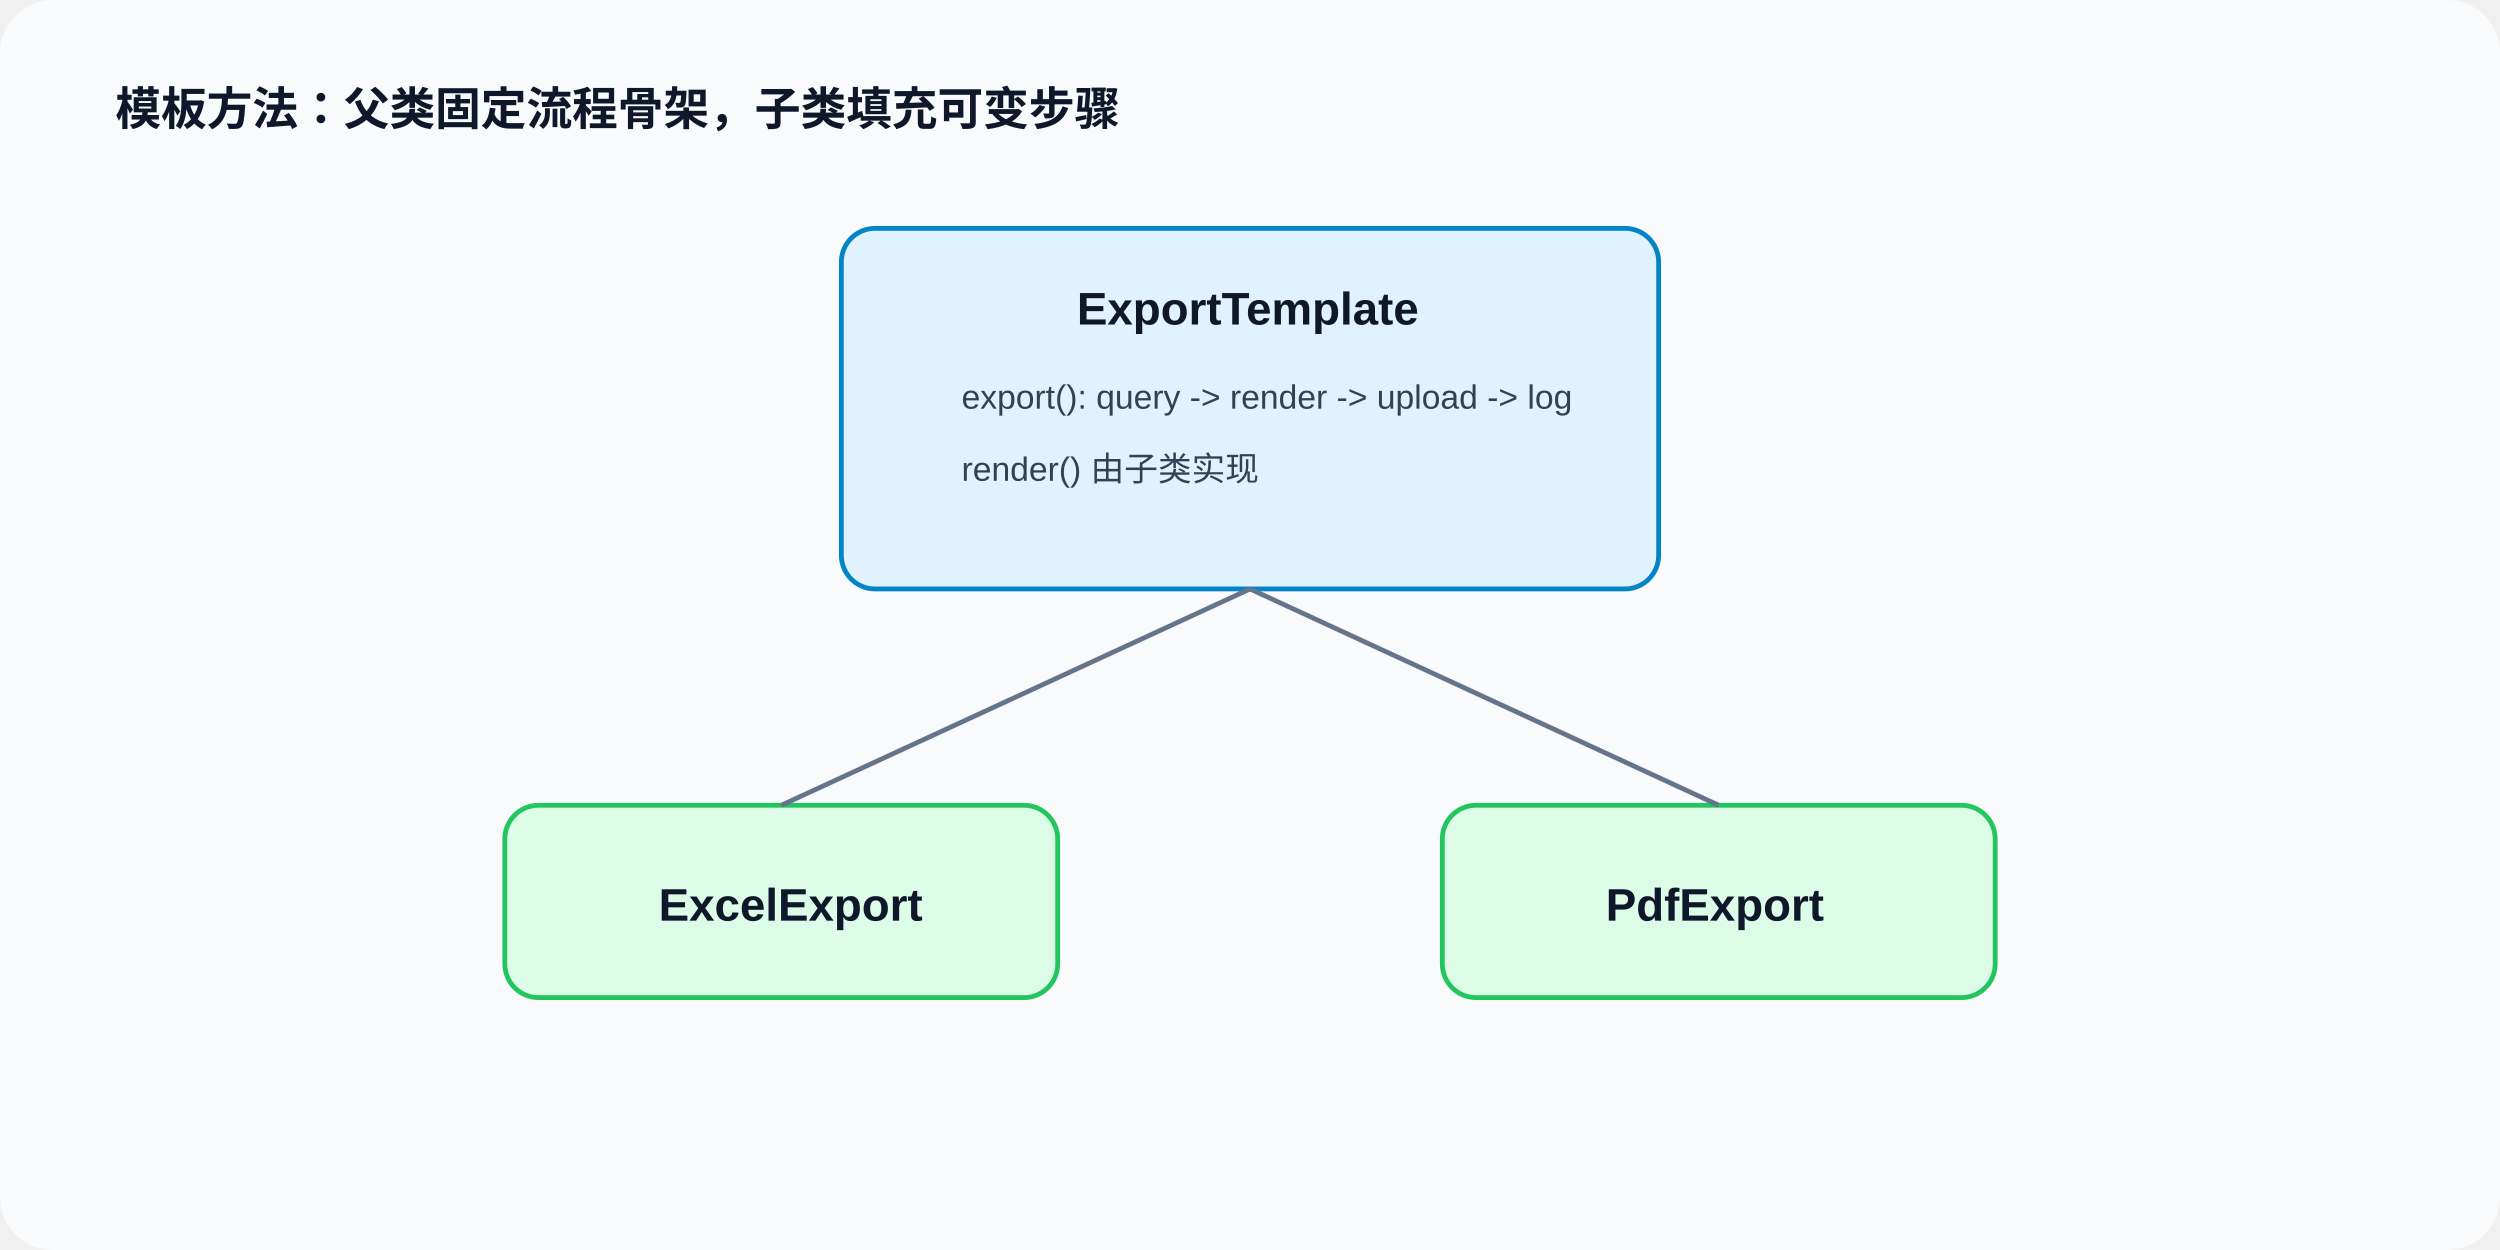
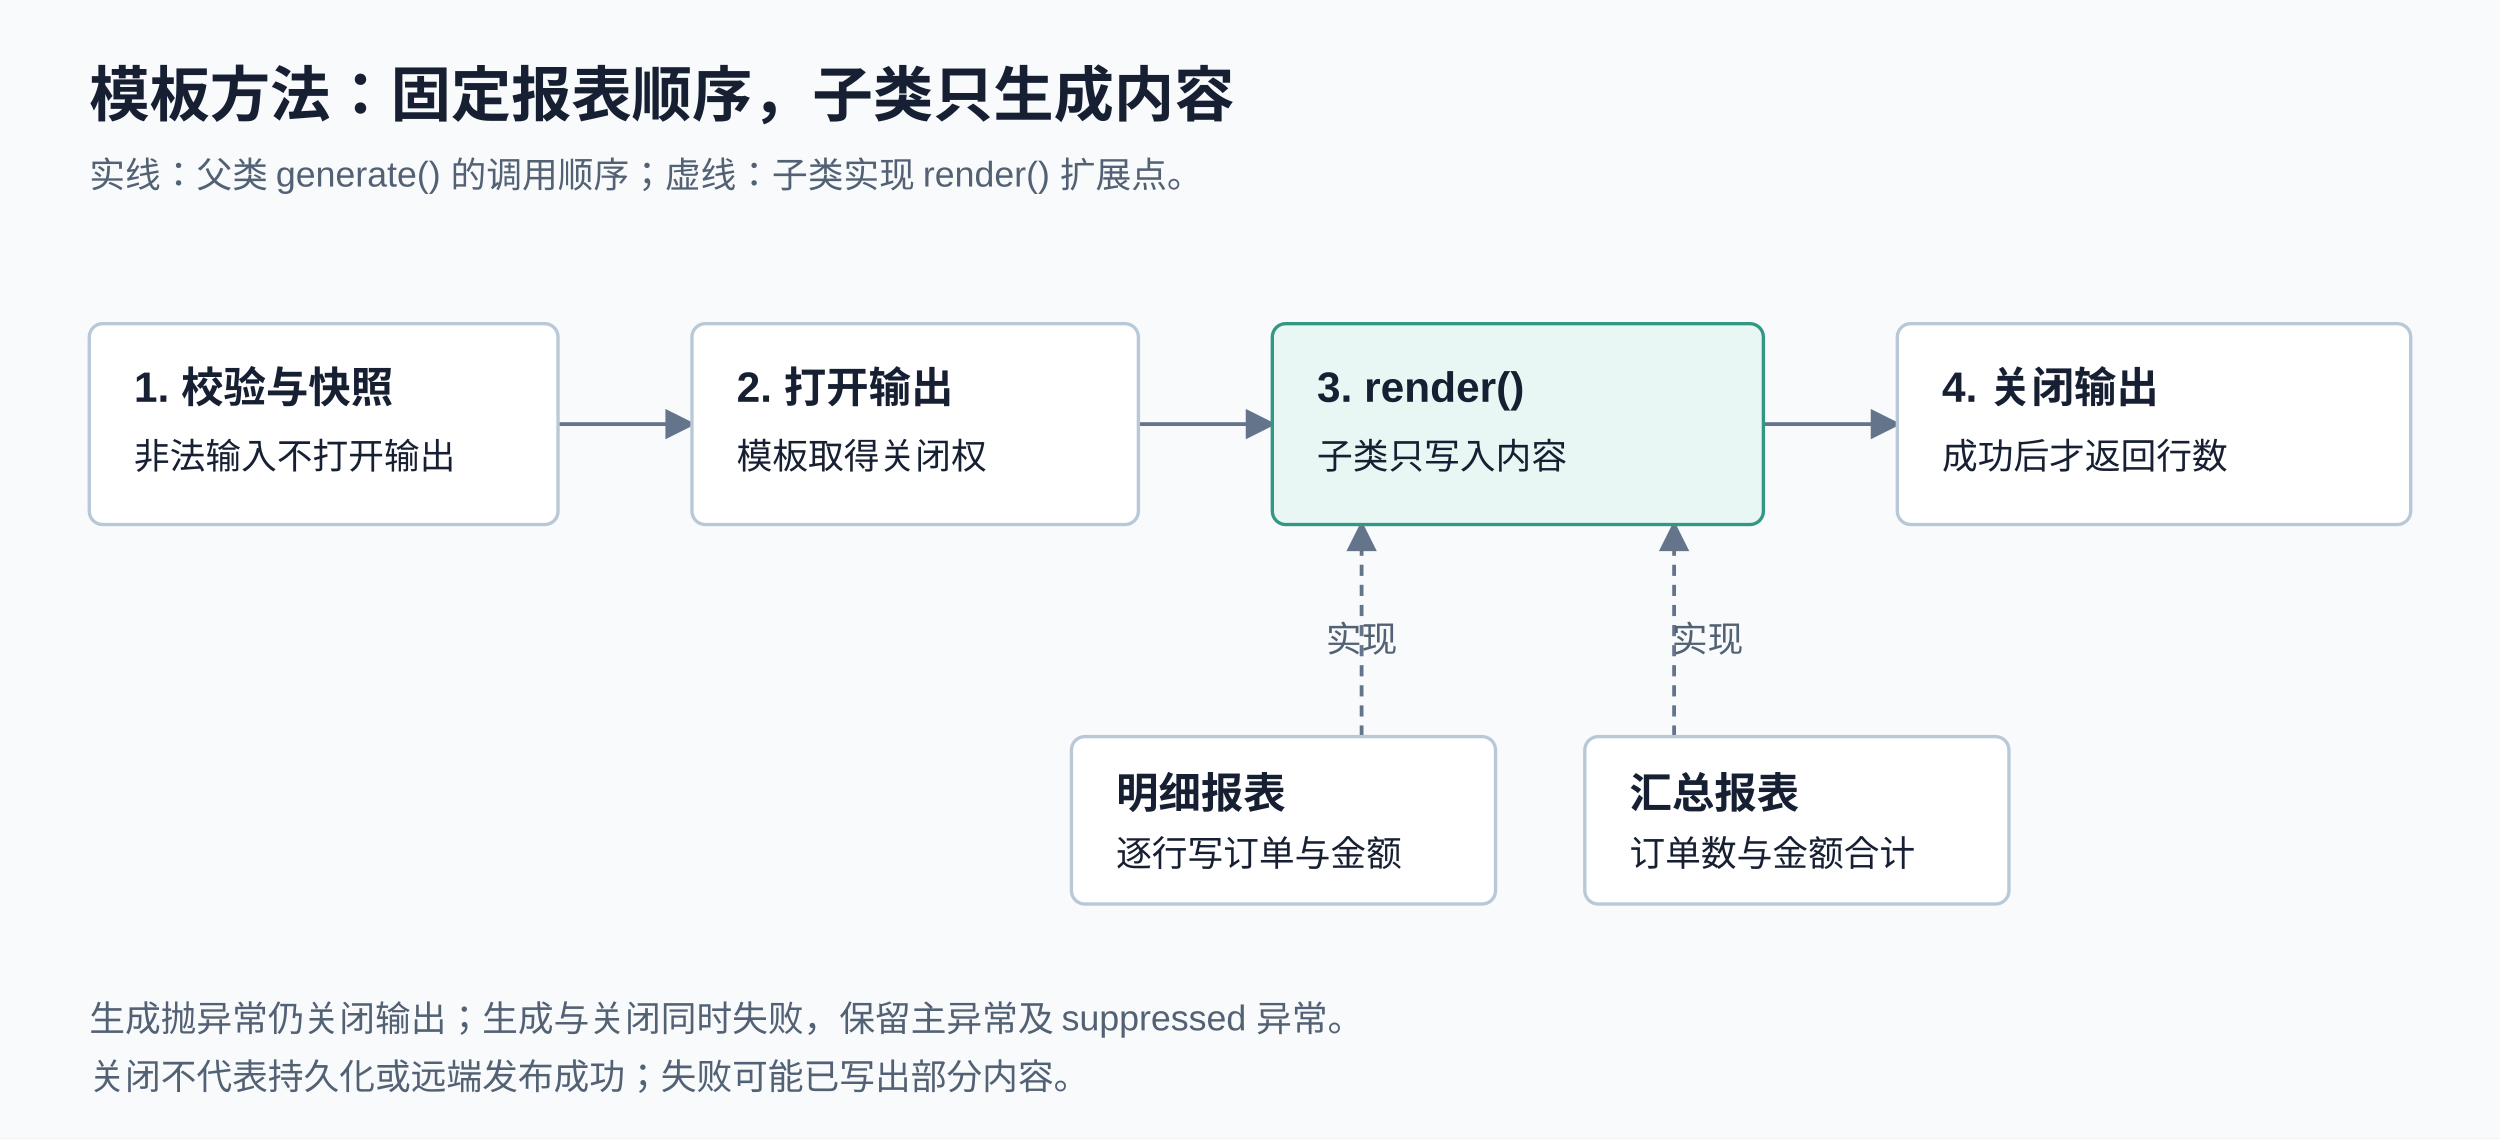
- <svg xmlns="http://www.w3.org/2000/svg" width="1040" height="520" viewBox="0 0 1040 520" role="img" aria-labelledby="title desc">
-   <style>.bg{fill:#f8fafc}.base{fill:#e0f2fe;stroke:#0284c7}.sub{fill:#dcfce7;stroke:#22c55e}.box{stroke-width:2;rx:14}.t{font:700 19px Arial,'Microsoft YaHei',sans-serif;fill:#0f172a}.s{font:14px Arial,'Microsoft YaHei',sans-serif;fill:#334155}.line{stroke:#64748b;stroke-width:2}.arrow{fill:#64748b}</style>
-   <rect class="bg" width="1040" height="520" rx="22" />
-   <text class="t" x="48" y="52">模板方法：父类固定流程骨架，子类填充可变步骤</text>
-   <rect class="box base" x="350" y="95" width="340" height="150" rx="14" />
-   <text class="t" x="448" y="135">ExportTemplate</text>
-   <text class="s" x="400" y="170">export(): query -&gt; render -&gt; upload -&gt; log</text>
-   <text class="s" x="400" y="200">render() 由子类实现</text>
-   <rect class="box sub" x="210" y="335" width="230" height="80" rx="14" />
-   <text class="t" x="274" y="383">ExcelExport</text>
-   <rect class="box sub" x="600" y="335" width="230" height="80" rx="14" />
-   <text class="t" x="668" y="383">PdfExport</text>
-   <line class="line" x1="520" y1="245" x2="325" y2="335" />
-   <line class="line" x1="520" y1="245" x2="715" y2="335" />
+ <svg xmlns="http://www.w3.org/2000/svg" width="1120" height="510" viewBox="0 0 1120 510" role="img" aria-labelledby="title desc">
+   <defs>
+     <marker id="arrow" markerWidth="8" markerHeight="8" refX="7" refY="4" orient="auto">
+       <path d="M0 0L8 4L0 8Z" fill="#64748b" />
+     </marker>
+   </defs>
+   <style>text{font-family:Arial,'PingFang SC','Microsoft YaHei',sans-serif;fill:#172033}.title{font-size:27px;font-weight:700}.sub{font-size:16px;fill:#526173}.h{font-size:19px;font-weight:700}.t{font-size:16px}.box{fill:#fff;stroke:#b8c8d7;stroke-width:1.5}.accent{fill:#e9f7f4;stroke:#339786;stroke-width:1.5}.line{fill:none;stroke:#64748b;stroke-width:1.7;marker-end:url(#arrow)}.impl{stroke-dasharray:5 4}</style>
+   <rect width="1120" height="510" fill="#f8fafc" />
+   <text class="title" x="40" y="52">模板方法：固定报表顺序，子类只生成内容</text>
+   <text class="sub" x="40" y="84">实线：父类 generate() 的调用顺序；虚线：子类实现 render() 扩展点。</text>
+   <path class="line" d="M250 190H310" />
+   <path class="line" d="M510 190H570" />
+   <path class="line" d="M790 190H850" />
+   <path class="line impl" d="M610 330V235" />
+   <path class="line impl" d="M750 330V235" />
+   <text class="sub" x="594" y="292">实现</text>
+   <text class="sub" x="749" y="292">实现</text>
+   <rect class="box" x="40" y="145" width="210" height="90" rx="6" />
+   <text class="h" x="60" y="180">1. 校验与快照</text>
+   <text class="t" x="60" y="210">非法输入不打开输出</text>
+   <rect class="box" x="310" y="145" width="200" height="90" rx="6" />
+   <text class="h" x="330" y="180">2. 打开输出</text>
+   <text class="t" x="330" y="210">模板取得关闭权</text>
+   <rect class="accent" x="570" y="145" width="220" height="90" rx="6" />
+   <text class="h" x="590" y="180">3. render()</text>
+   <text class="t" x="590" y="210">子类只写入内容</text>
+   <rect class="box" x="850" y="145" width="230" height="90" rx="6" />
+   <text class="h" x="870" y="180">4. 关闭输出</text>
+   <text class="t" x="870" y="210">成功后才返回行数</text>
+   <rect class="box" x="480" y="330" width="190" height="75" rx="6" />
+   <text class="h" x="500" y="362">明细报表</text>
+   <text class="t" x="500" y="388">逐行写订单与金额</text>
+   <rect class="box" x="710" y="330" width="190" height="75" rx="6" />
+   <text class="h" x="730" y="362">汇总报表</text>
+   <text class="t" x="730" y="388">订单数与金额合计</text>
+   <text class="sub" x="40" y="462">生成抛异常仍关闭输出；生成与关闭同时失败，保留主异常及 suppressed 异常。</text>
+   <text class="sub" x="40" y="488">关闭不代表持久化或远端发布成功；失败可能已写出部分内容。</text>
</svg>
